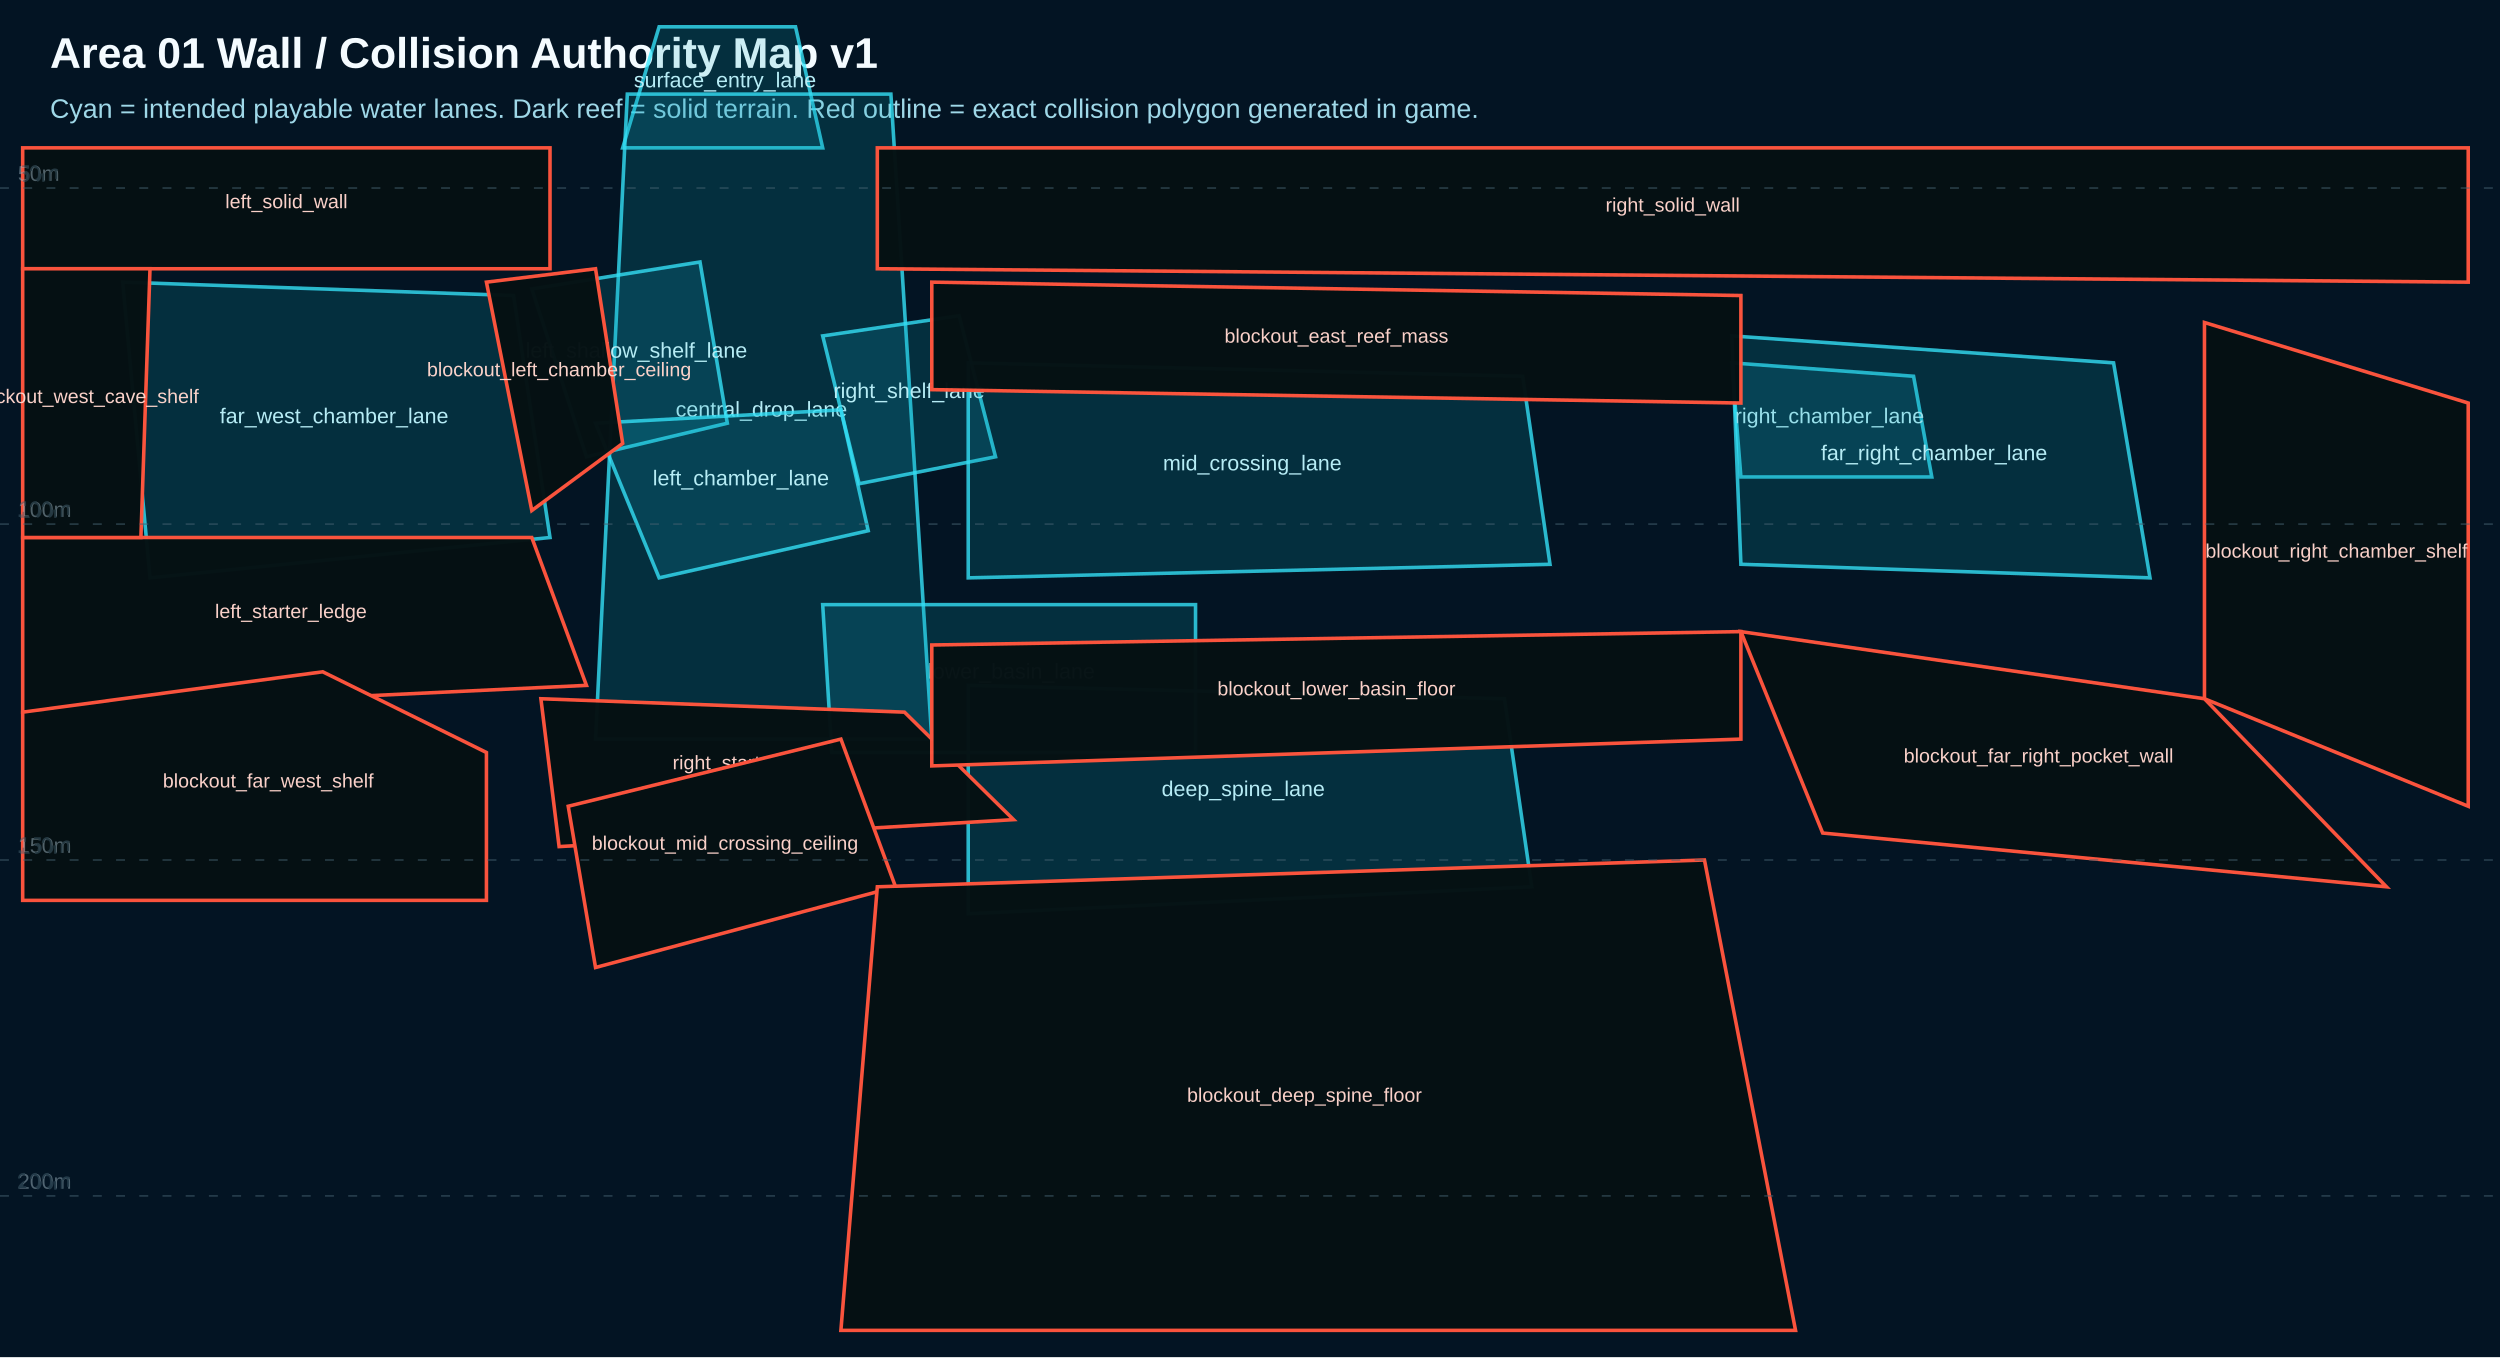
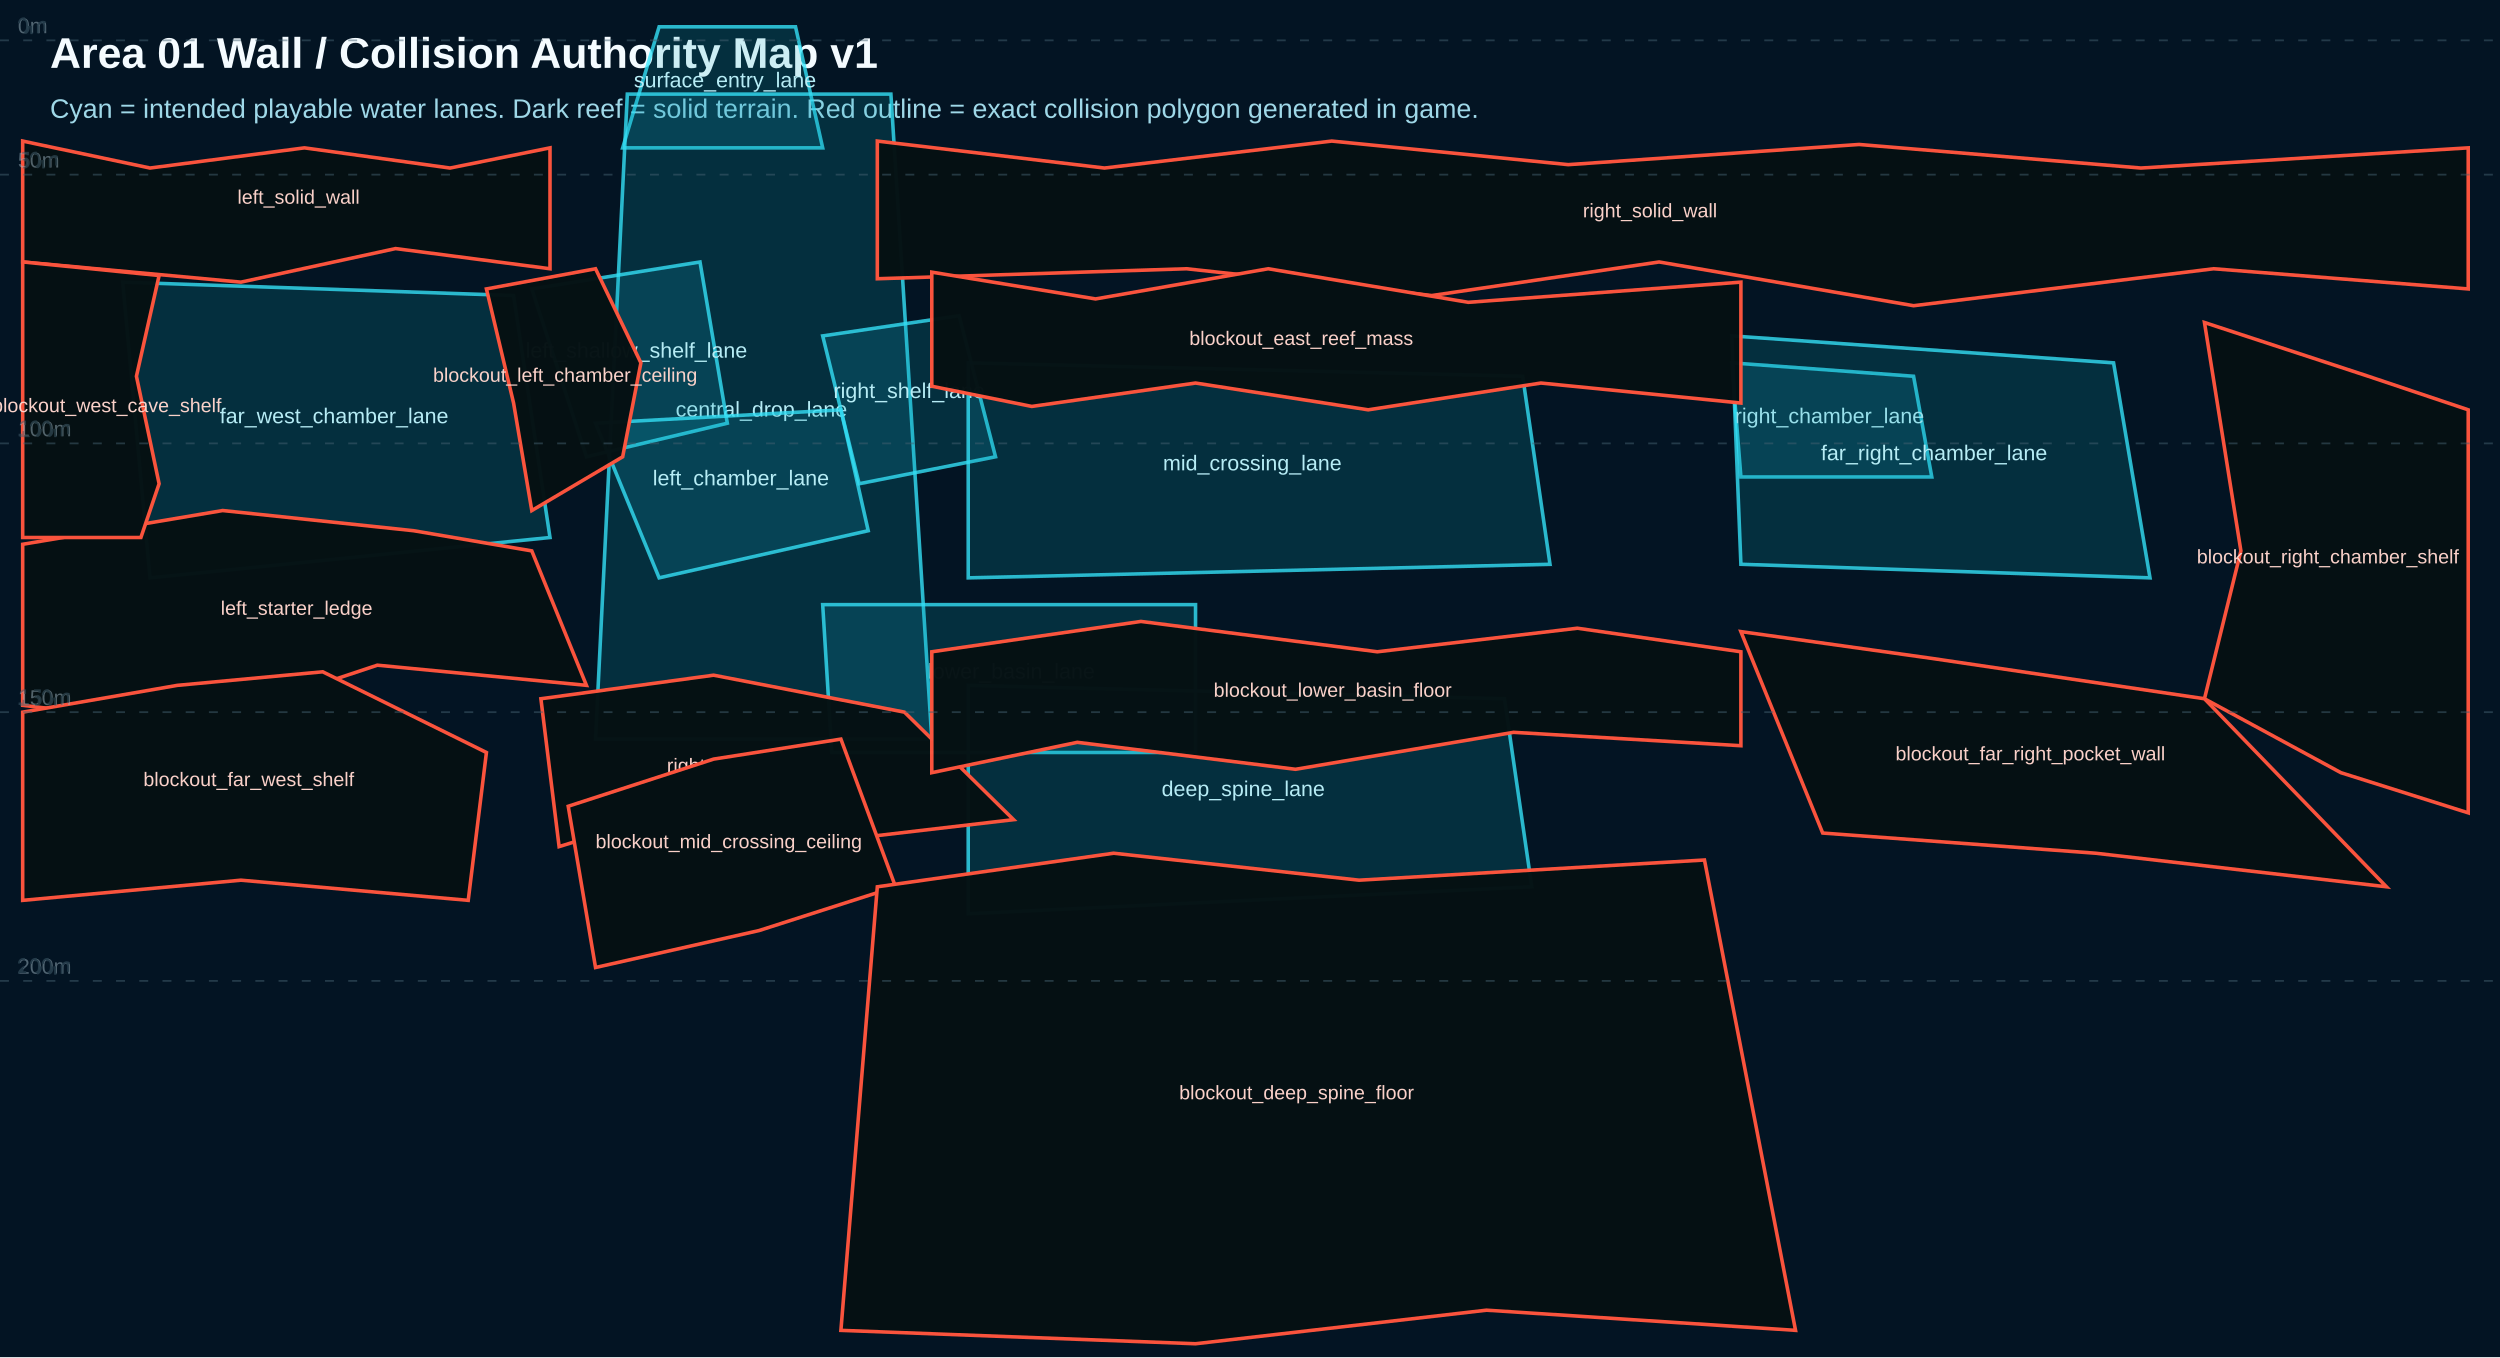
<svg xmlns="http://www.w3.org/2000/svg" width="1400" height="760" viewBox="0 0 1400 760">
  <rect width="100%" height="100%" fill="#031423" />
  <text x="28" y="38" fill="#f4fbff" font-family="Arial, sans-serif" font-size="24" font-weight="700">Area 01 Wall / Collision Authority Map v1</text>
  <text x="28" y="66" fill="#9fd8e8" font-family="Arial, sans-serif" font-size="15">Cyan = intended playable water lanes. Dark reef = solid terrain. Red outline = exact collision polygon generated in game.</text>
  <g opacity="0.95">
    <polygon points="369.1,15.0 445.5,15.0 460.7,82.8 348.7,82.8" fill="#0faec4" fill-opacity="0.18" stroke="#36e8ff" stroke-opacity="0.8" stroke-width="2" />
    <text x="406.0" y="48.9" fill="#bff7ff" font-family="Arial, sans-serif" font-size="12" text-anchor="middle">surface_entry_lane</text>
    <polygon points="351.3,52.7 498.9,52.7 521.8,413.9 333.5,413.9" fill="#0faec4" fill-opacity="0.18" stroke="#36e8ff" stroke-opacity="0.8" stroke-width="2" />
    <text x="426.4" y="233.3" fill="#bff7ff" font-family="Arial, sans-serif" font-size="12" text-anchor="middle">central_drop_lane</text>
    <polygon points="297.8,161.8 392.0,146.7 407.3,237.0 328.4,255.8" fill="#0faec4" fill-opacity="0.18" stroke="#36e8ff" stroke-opacity="0.8" stroke-width="2" />
    <text x="356.4" y="200.3" fill="#bff7ff" font-family="Arial, sans-serif" font-size="12" text-anchor="middle">left_shallow_shelf_lane</text>
    <polygon points="333.5,237.0 470.9,229.5 486.2,297.2 369.1,323.6" fill="#0faec4" fill-opacity="0.18" stroke="#36e8ff" stroke-opacity="0.8" stroke-width="2" />
    <text x="414.9" y="271.8" fill="#bff7ff" font-family="Arial, sans-serif" font-size="12" text-anchor="middle">left_chamber_lane</text>
    <polygon points="460.7,188.1 537.1,176.8 557.5,255.8 481.1,270.9" fill="#0faec4" fill-opacity="0.18" stroke="#36e8ff" stroke-opacity="0.8" stroke-width="2" />
    <text x="509.1" y="222.9" fill="#bff7ff" font-family="Arial, sans-serif" font-size="12" text-anchor="middle">right_shelf_lane</text>
    <polygon points="969.8,203.2 1071.6,210.7 1081.8,267.1 974.9,267.1" fill="#0faec4" fill-opacity="0.18" stroke="#36e8ff" stroke-opacity="0.8" stroke-width="2" />
    <text x="1024.5" y="237.0" fill="#bff7ff" font-family="Arial, sans-serif" font-size="12" text-anchor="middle">right_chamber_lane</text>
    <polygon points="460.7,338.6 669.5,338.6 669.5,421.4 465.8,421.4" fill="#0faec4" fill-opacity="0.18" stroke="#36e8ff" stroke-opacity="0.8" stroke-width="2" />
    <text x="566.4" y="380.0" fill="#bff7ff" font-family="Arial, sans-serif" font-size="12" text-anchor="middle">lower_basin_lane</text>
    <polygon points="68.7,158.0 287.6,165.5 308.0,301.0 84.0,323.6" fill="#0faec4" fill-opacity="0.18" stroke="#36e8ff" stroke-opacity="0.8" stroke-width="2" />
    <text x="187.1" y="237.0" fill="#bff7ff" font-family="Arial, sans-serif" font-size="12" text-anchor="middle">far_west_chamber_lane</text>
    <polygon points="542.2,203.2 852.7,210.7 868.0,316.0 542.2,323.6" fill="#0faec4" fill-opacity="0.18" stroke="#36e8ff" stroke-opacity="0.8" stroke-width="2" />
    <text x="701.3" y="263.4" fill="#bff7ff" font-family="Arial, sans-serif" font-size="12" text-anchor="middle">mid_crossing_lane</text>
    <polygon points="969.8,188.1 1183.6,203.2 1204.0,323.6 974.9,316.0" fill="#0faec4" fill-opacity="0.18" stroke="#36e8ff" stroke-opacity="0.8" stroke-width="2" />
    <text x="1083.1" y="257.7" fill="#bff7ff" font-family="Arial, sans-serif" font-size="12" text-anchor="middle">far_right_chamber_lane</text>
    <polygon points="542.2,383.8 842.5,391.3 857.8,496.6 542.2,511.7" fill="#0faec4" fill-opacity="0.18" stroke="#36e8ff" stroke-opacity="0.8" stroke-width="2" />
    <text x="696.2" y="445.8" fill="#bff7ff" font-family="Arial, sans-serif" font-size="12" text-anchor="middle">deep_spine_lane</text>
  </g>
  <g opacity="0.98">
-     <polygon points="12.7,82.8 308.0,82.8 308.0,150.5 12.7,150.5" fill="#051012" stroke="#ff553d" stroke-width="2" />
-     <text x="160.4" y="116.6" fill="#ffd5cc" font-family="Arial, sans-serif" font-size="11" text-anchor="middle">left_solid_wall</text>
-     <polygon points="491.3,82.8 1382.2,82.8 1382.2,158.0 491.3,150.5" fill="#051012" stroke="#ff553d" stroke-width="2" />
-     <text x="936.7" y="118.5" fill="#ffd5cc" font-family="Arial, sans-serif" font-size="11" text-anchor="middle">right_solid_wall</text>
-     <polygon points="12.7,301.0 297.8,301.0 328.4,383.8 12.7,398.8" fill="#051012" stroke="#ff553d" stroke-width="2" />
-     <text x="162.9" y="346.1" fill="#ffd5cc" font-family="Arial, sans-serif" font-size="11" text-anchor="middle">left_starter_ledge</text>
-     <polygon points="302.9,391.3 506.5,398.8 567.6,459.0 313.1,474.1" fill="#051012" stroke="#ff553d" stroke-width="2" />
-     <text x="422.5" y="430.8" fill="#ffd5cc" font-family="Arial, sans-serif" font-size="11" text-anchor="middle">right_starter_ledge</text>
-     <polygon points="521.8,158.0 974.9,165.5 974.9,225.7 521.8,218.2" fill="#051012" stroke="#ff553d" stroke-width="2" />
-     <text x="748.4" y="191.9" fill="#ffd5cc" font-family="Arial, sans-serif" font-size="11" text-anchor="middle">blockout_east_reef_mass</text>
-     <polygon points="521.8,361.2 974.9,353.7 974.9,413.9 521.8,428.9" fill="#051012" stroke="#ff553d" stroke-width="2" />
-     <text x="748.4" y="389.4" fill="#ffd5cc" font-family="Arial, sans-serif" font-size="11" text-anchor="middle">blockout_lower_basin_floor</text>
-     <polygon points="12.7,150.5 84.0,150.5 78.9,301.0 12.7,301.0" fill="#051012" stroke="#ff553d" stroke-width="2" />
-     <text x="47.1" y="225.7" fill="#ffd5cc" font-family="Arial, sans-serif" font-size="11" text-anchor="middle">blockout_west_cave_shelf</text>
-     <polygon points="272.4,158.0 333.5,150.5 348.7,248.3 297.8,285.9" fill="#051012" stroke="#ff553d" stroke-width="2" />
-     <text x="313.1" y="210.7" fill="#ffd5cc" font-family="Arial, sans-serif" font-size="11" text-anchor="middle">blockout_left_chamber_ceiling</text>
-     <polygon points="1234.5,180.6 1382.2,225.7 1382.2,451.5 1234.5,391.3" fill="#051012" stroke="#ff553d" stroke-width="2" />
-     <text x="1308.4" y="312.3" fill="#ffd5cc" font-family="Arial, sans-serif" font-size="11" text-anchor="middle">blockout_right_chamber_shelf</text>
-     <polygon points="12.7,398.8 180.7,376.2 272.4,421.4 272.4,504.2 12.7,504.2" fill="#051012" stroke="#ff553d" stroke-width="2" />
-     <text x="150.2" y="441.0" fill="#ffd5cc" font-family="Arial, sans-serif" font-size="11" text-anchor="middle">blockout_far_west_shelf</text>
-     <polygon points="318.2,451.5 470.9,413.9 501.5,496.6 333.5,541.8" fill="#051012" stroke="#ff553d" stroke-width="2" />
-     <text x="406.0" y="475.9" fill="#ffd5cc" font-family="Arial, sans-serif" font-size="11" text-anchor="middle">blockout_mid_crossing_ceiling</text>
-     <polygon points="491.3,496.6 954.5,481.6 1005.5,745.0 470.9,745.0" fill="#051012" stroke="#ff553d" stroke-width="2" />
-     <text x="730.5" y="617.0" fill="#ffd5cc" font-family="Arial, sans-serif" font-size="11" text-anchor="middle">blockout_deep_spine_floor</text>
-     <polygon points="974.9,353.7 1234.5,391.3 1336.4,496.6 1020.7,466.5" fill="#051012" stroke="#ff553d" stroke-width="2" />
-     <text x="1141.6" y="427.0" fill="#ffd5cc" font-family="Arial, sans-serif" font-size="11" text-anchor="middle">blockout_far_right_pocket_wall</text>
+     <polygon points="12.7,79.0 84.0,94.1 170.5,82.8 252.0,94.1 308.0,82.8 308.0,150.5 221.5,139.2 134.9,158.0 12.7,146.7" fill="#051012" stroke="#ff553d" stroke-width="2" />
+     <text x="167.2" y="114.1" fill="#ffd5cc" font-family="Arial, sans-serif" font-size="11" text-anchor="middle">left_solid_wall</text>
+     <polygon points="491.3,79.0 618.5,94.1 745.8,79.0 878.2,92.2 1041.1,80.9 1198.9,94.1 1382.2,82.8 1382.2,161.8 1239.6,150.5 1071.6,171.2 929.1,146.7 801.8,165.5 664.4,150.5 491.3,156.1" fill="#051012" stroke="#ff553d" stroke-width="2" />
+     <text x="924.0" y="121.7" fill="#ffd5cc" font-family="Arial, sans-serif" font-size="11" text-anchor="middle">right_solid_wall</text>
+     <polygon points="12.7,304.8 124.7,285.9 231.6,297.2 297.8,308.5 328.4,383.8 211.3,372.5 109.5,406.3 12.7,395.0" fill="#051012" stroke="#ff553d" stroke-width="2" />
+     <text x="166.1" y="344.3" fill="#ffd5cc" font-family="Arial, sans-serif" font-size="11" text-anchor="middle">left_starter_ledge</text>
+     <polygon points="302.9,391.3 399.6,378.1 506.5,398.8 567.6,459.0 470.9,470.3 374.2,455.2 313.1,474.1" fill="#051012" stroke="#ff553d" stroke-width="2" />
+     <text x="419.3" y="432.4" fill="#ffd5cc" font-family="Arial, sans-serif" font-size="11" text-anchor="middle">right_starter_ledge</text>
+     <polygon points="521.8,152.4 613.5,167.4 710.2,150.5 822.2,169.3 974.9,158.0 974.9,225.7 862.9,214.5 766.2,229.5 669.5,214.5 577.8,227.6 521.8,216.3" fill="#051012" stroke="#ff553d" stroke-width="2" />
+     <text x="728.7" y="193.2" fill="#ffd5cc" font-family="Arial, sans-serif" font-size="11" text-anchor="middle">blockout_east_reef_mass</text>
+     <polygon points="521.8,365.0 638.9,348.0 771.3,365.0 883.3,351.8 974.9,365.0 974.9,417.6 847.6,410.1 725.5,430.8 603.3,415.7 521.8,432.7" fill="#051012" stroke="#ff553d" stroke-width="2" />
+     <text x="746.3" y="390.2" fill="#ffd5cc" font-family="Arial, sans-serif" font-size="11" text-anchor="middle">blockout_lower_basin_floor</text>
+     <polygon points="12.7,146.7 89.1,154.3 76.4,210.7 89.1,270.9 78.9,301.0 12.7,301.0" fill="#051012" stroke="#ff553d" stroke-width="2" />
+     <text x="59.8" y="230.8" fill="#ffd5cc" font-family="Arial, sans-serif" font-size="11" text-anchor="middle">blockout_west_cave_shelf</text>
+     <polygon points="272.4,161.8 333.5,150.5 358.9,203.2 348.7,255.8 297.8,285.9 287.6,225.7" fill="#051012" stroke="#ff553d" stroke-width="2" />
+     <text x="316.5" y="213.8" fill="#ffd5cc" font-family="Arial, sans-serif" font-size="11" text-anchor="middle">blockout_left_chamber_ceiling</text>
+     <polygon points="1234.5,180.6 1326.2,210.7 1382.2,229.5 1382.2,455.2 1310.9,432.7 1234.5,391.3 1254.9,308.5" fill="#051012" stroke="#ff553d" stroke-width="2" />
+     <text x="1303.6" y="315.5" fill="#ffd5cc" font-family="Arial, sans-serif" font-size="11" text-anchor="middle">blockout_right_chamber_shelf</text>
+     <polygon points="12.7,398.8 99.3,383.8 180.7,376.2 272.4,421.4 262.2,504.2 134.9,492.9 12.7,504.2" fill="#051012" stroke="#ff553d" stroke-width="2" />
+     <text x="139.3" y="440.2" fill="#ffd5cc" font-family="Arial, sans-serif" font-size="11" text-anchor="middle">blockout_far_west_shelf</text>
+     <polygon points="318.2,451.5 399.6,425.1 470.9,413.9 501.5,496.6 425.1,521.1 333.5,541.8" fill="#051012" stroke="#ff553d" stroke-width="2" />
+     <text x="408.1" y="475.0" fill="#ffd5cc" font-family="Arial, sans-serif" font-size="11" text-anchor="middle">blockout_mid_crossing_ceiling</text>
+     <polygon points="491.3,496.6 623.6,477.8 761.1,492.9 954.5,481.6 1005.5,745.0 832.4,733.7 669.5,752.5 470.9,745.0" fill="#051012" stroke="#ff553d" stroke-width="2" />
+     <text x="726.1" y="615.6" fill="#ffd5cc" font-family="Arial, sans-serif" font-size="11" text-anchor="middle">blockout_deep_spine_floor</text>
+     <polygon points="974.9,353.7 1081.8,368.7 1234.5,391.3 1336.4,496.6 1173.5,477.8 1020.7,466.5" fill="#051012" stroke="#ff553d" stroke-width="2" />
+     <text x="1137.0" y="425.8" fill="#ffd5cc" font-family="Arial, sans-serif" font-size="11" text-anchor="middle">blockout_far_right_pocket_wall</text>
  </g>
  <g stroke="#43606f" stroke-width="1" stroke-dasharray="5 8" opacity="0.5">
-     <line x1="0" y1="-82.8" x2="1400" y2="-82.8" />
-     <text x="10" y="-86.8" fill="#9fb6c2" font-family="Arial, sans-serif" font-size="12">0m</text>
-     <line x1="0" y1="105.3" x2="1400" y2="105.3" />
-     <text x="10" y="101.3" fill="#9fb6c2" font-family="Arial, sans-serif" font-size="12">50m</text>
-     <line x1="0" y1="293.5" x2="1400" y2="293.5" />
-     <text x="10" y="289.5" fill="#9fb6c2" font-family="Arial, sans-serif" font-size="12">100m</text>
-     <line x1="0" y1="481.6" x2="1400" y2="481.6" />
-     <text x="10" y="477.6" fill="#9fb6c2" font-family="Arial, sans-serif" font-size="12">150m</text>
-     <line x1="0" y1="669.7" x2="1400" y2="669.7" />
-     <text x="10" y="665.7" fill="#9fb6c2" font-family="Arial, sans-serif" font-size="12">200m</text>
+     <line x1="0" y1="22.6" x2="1400" y2="22.6" />
+     <text x="10" y="18.6" fill="#9fb6c2" font-family="Arial, sans-serif" font-size="12">0m</text>
+     <line x1="0" y1="97.8" x2="1400" y2="97.8" />
+     <text x="10" y="93.8" fill="#9fb6c2" font-family="Arial, sans-serif" font-size="12">50m</text>
+     <line x1="0" y1="248.3" x2="1400" y2="248.3" />
+     <text x="10" y="244.3" fill="#9fb6c2" font-family="Arial, sans-serif" font-size="12">100m</text>
+     <line x1="0" y1="398.8" x2="1400" y2="398.8" />
+     <text x="10" y="394.8" fill="#9fb6c2" font-family="Arial, sans-serif" font-size="12">150m</text>
+     <line x1="0" y1="549.3" x2="1400" y2="549.3" />
+     <text x="10" y="545.3" fill="#9fb6c2" font-family="Arial, sans-serif" font-size="12">200m</text>
  </g>
</svg>
